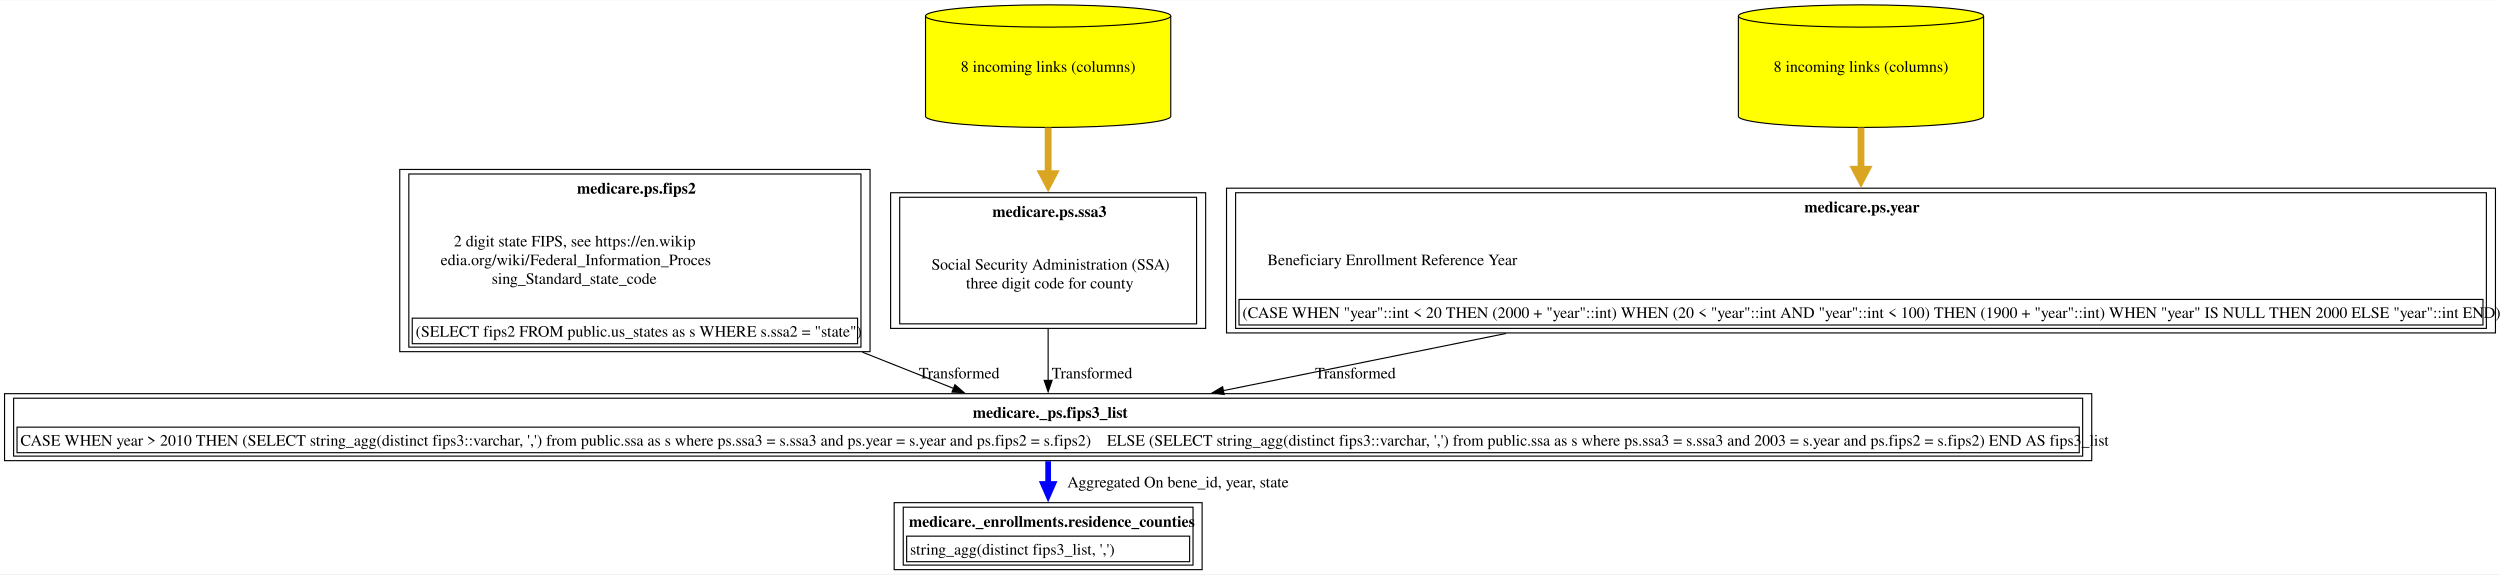
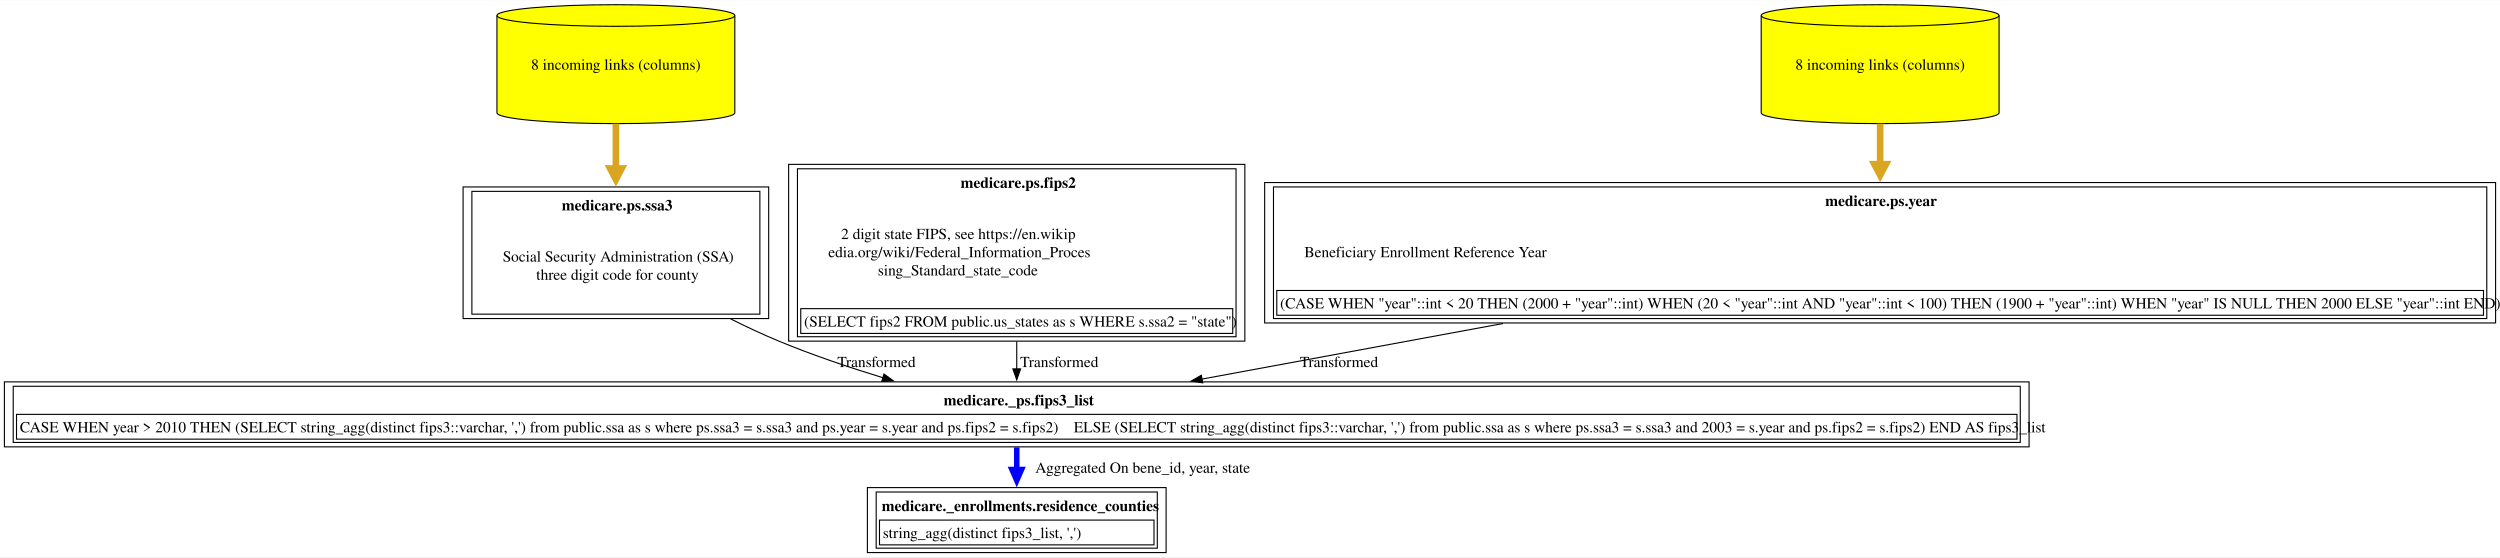
- <svg xmlns="http://www.w3.org/2000/svg" xmlns:xlink="http://www.w3.org/1999/xlink" width="2202pt" height="506pt" viewBox="0.00 0.00 2202.12 505.50">
+ <svg xmlns="http://www.w3.org/2000/svg" xmlns:xlink="http://www.w3.org/1999/xlink" width="2270pt" height="506pt" viewBox="0.00 0.00 2270.12 505.50">
  <g id="graph0" class="graph" transform="scale(1 1) rotate(0) translate(4 501.5)">
-     <polygon fill="white" stroke="none" points="-4,4 -4,-501.5 2198.12,-501.5 2198.12,4 -4,4" />
+     <polygon fill="white" stroke="none" points="-4,4 -4,-501.5 2266.12,-501.5 2266.12,4 -4,4" />
    <g id="node1" class="node">
      <g id="a_node1">
        <a xlink:href="../medicare._enrollments/residence_counties.html" xlink:title="&lt;TABLE&gt;" target="_blank">
          <polygon fill="none" stroke="black" points="1054.88,-59 783.62,-59 783.62,0 1054.88,0 1054.88,-59" />
          <text text-anchor="start" x="796.62" y="-37.7" font-family="Times,serif" font-weight="bold" font-size="14.00">medicare._enrollments.residence_counties</text>
          <polygon fill="none" stroke="black" points="794.62,-7 794.62,-29.5 1043.88,-29.5 1043.88,-7 794.62,-7" />
          <text text-anchor="start" x="797.62" y="-13.2" font-family="Times,serif" font-size="14.00">string_agg(distinct fips3_list, ',')</text>
          <polygon fill="none" stroke="black" points="791.62,-4 791.62,-55 1046.88,-55 1046.88,-4 791.62,-4" />
        </a>
      </g>
    </g>
    <g id="node2" class="node">
      <g id="a_node2">
        <a xlink:href="../medicare._ps/fips3_list.html" xlink:title="&lt;TABLE&gt;" target="_blank">
          <polygon fill="none" stroke="black" points="1838.5,-155 0,-155 0,-96 1838.5,-96 1838.5,-155" />
          <text text-anchor="start" x="852.88" y="-133.7" font-family="Times,serif" font-weight="bold" font-size="14.00">medicare._ps.fips3_list</text>
          <polygon fill="none" stroke="black" points="11,-103 11,-125.5 1827.5,-125.5 1827.5,-103 11,-103" />
          <text text-anchor="start" x="14" y="-109.2" font-family="Times,serif" font-size="14.00">CASE WHEN year &gt; 2010 THEN (SELECT string_agg(distinct fips3::varchar, ',') from public.ssa as s where ps.ssa3 = s.ssa3 and ps.year = s.year and ps.fips2 = s.fips2)    ELSE (SELECT string_agg(distinct fips3::varchar, ',') from public.ssa as s where ps.ssa3 = s.ssa3 and 2003 = s.year and ps.fips2 = s.fips2) END AS fips3_list</text>
          <polygon fill="none" stroke="black" points="8,-100 8,-151 1830.5,-151 1830.5,-100 8,-100" />
        </a>
      </g>
    </g>
    <g id="edge1" class="edge">
      <path fill="none" stroke="blue" stroke-width="5" d="M919.25,-95.53C919.25,-89.13 919.25,-82.2 919.25,-75.33" />
      <polygon fill="blue" stroke="blue" stroke-width="5" points="923.63,-75.45 919.25,-65.45 914.88,-75.45 923.63,-75.45" />
      <text text-anchor="middle" x="1033.62" y="-72.45" font-family="Times,serif" font-size="14.00">	  Aggregated On bene_id, year, state</text>
    </g>
    <g id="node3" class="node">
      <g id="a_node3">
-         <a xlink:href="../medicare.ps/fips2.html" xlink:title="&lt;TABLE&gt;" target="_blank">
-           <polygon fill="none" stroke="black" points="762.38,-352.5 348.12,-352.5 348.12,-192 762.38,-192 762.38,-352.5" />
-           <text text-anchor="start" x="504.25" y="-331.2" font-family="Times,serif" font-weight="bold" font-size="14.00">medicare.ps.fips2</text>
-           <text text-anchor="start" x="395.75" y="-284.7" font-family="Times,serif" font-size="14.00">2 digit state FIPS, see https://en.wikip</text>
-           <text text-anchor="start" x="384.12" y="-268.2" font-family="Times,serif" font-size="14.00">edia.org/wiki/Federal_Information_Proces</text>
-           <text text-anchor="start" x="429.12" y="-251.7" font-family="Times,serif" font-size="14.00">sing_Standard_state_code</text>
-           <polygon fill="none" stroke="black" points="359.12,-199 359.12,-221.5 751.38,-221.5 751.38,-199 359.12,-199" />
-           <text text-anchor="start" x="362.12" y="-205.2" font-family="Times,serif" font-size="14.00">(SELECT fips2 FROM public.us_states as s WHERE s.ssa2 = "state")</text>
-           <polygon fill="none" stroke="black" points="356.12,-196 356.12,-348.5 754.38,-348.5 754.38,-196 356.12,-196" />
+         <a xlink:href="../medicare.ps/ssa3.html" xlink:title="&lt;TABLE&gt;" target="_blank">
+           <polygon fill="none" stroke="black" points="694,-332 416.5,-332 416.5,-212.5 694,-212.5 694,-332" />
+           <text text-anchor="start" x="506.12" y="-310.7" font-family="Times,serif" font-weight="bold" font-size="14.00">medicare.ps.ssa3</text>
+           <text text-anchor="start" x="452.5" y="-264.2" font-family="Times,serif" font-size="14.00">Social Security Administration (SSA)</text>
+           <text text-anchor="start" x="482.88" y="-247.7" font-family="Times,serif" font-size="14.00">three digit code for county</text>
+           <polygon fill="none" stroke="black" points="424.5,-216.5 424.5,-328 686,-328 686,-216.5 424.5,-216.5" />
        </a>
      </g>
    </g>
    <g id="edge2" class="edge">
-       <path fill="none" stroke="black" d="M755.62,-191.57C783.93,-180.31 811.65,-169.29 835.99,-159.61" />
-       <polygon fill="black" stroke="black" points="837.16,-162.91 845.16,-155.96 834.57,-156.41 837.16,-162.91" />
-       <text text-anchor="middle" x="840.88" y="-168.45" font-family="Times,serif" font-size="14.00">  Transformed</text>
+       <path fill="none" stroke="black" d="M659.52,-212.15C674,-204.91 688.85,-197.97 703.25,-192 733.28,-179.55 766.54,-168.29 797.77,-158.75" />
+       <polygon fill="black" stroke="black" points="798.71,-162.13 807.27,-155.89 796.69,-155.42 798.71,-162.13" />
+       <text text-anchor="middle" x="791.88" y="-168.45" font-family="Times,serif" font-size="14.00">  Transformed</text>
    </g>
    <g id="node4" class="node">
      <g id="a_node4">
-         <a xlink:href="../medicare.ps/ssa3.html" xlink:title="&lt;TABLE&gt;" target="_blank">
-           <polygon fill="none" stroke="black" points="1058,-332 780.5,-332 780.5,-212.5 1058,-212.5 1058,-332" />
-           <text text-anchor="start" x="870.12" y="-310.7" font-family="Times,serif" font-weight="bold" font-size="14.00">medicare.ps.ssa3</text>
-           <text text-anchor="start" x="816.5" y="-264.2" font-family="Times,serif" font-size="14.00">Social Security Administration (SSA)</text>
-           <text text-anchor="start" x="846.88" y="-247.7" font-family="Times,serif" font-size="14.00">three digit code for county</text>
-           <polygon fill="none" stroke="black" points="788.5,-216.5 788.5,-328 1050,-328 1050,-216.5 788.5,-216.5" />
+         <a xlink:href="../medicare.ps/ssa3.html" xlink:title="8 incoming links (columns)" target="_blank">
+           <path fill="yellow" stroke="black" d="M663.25,-487.68C663.25,-493.1 614.84,-497.5 555.25,-497.5 495.66,-497.5 447.25,-493.1 447.25,-487.68 447.25,-487.68 447.25,-399.32 447.25,-399.32 447.25,-393.9 495.66,-389.5 555.25,-389.5 614.84,-389.5 663.25,-393.9 663.25,-399.32 663.25,-399.32 663.25,-487.68 663.25,-487.68" />
+           <path fill="none" stroke="black" d="M663.25,-487.68C663.25,-482.26 614.84,-477.86 555.25,-477.86 495.66,-477.86 447.25,-482.26 447.25,-487.68" />
+           <text text-anchor="middle" x="555.25" y="-438.45" font-family="Times,serif" font-size="14.00">8 incoming links (columns)</text>
        </a>
      </g>
    </g>
    <g id="edge3" class="edge">
-       <path fill="none" stroke="black" d="M919.25,-212.37C919.25,-196.97 919.25,-180.71 919.25,-166.54" />
-       <polygon fill="black" stroke="black" points="922.75,-166.7 919.25,-156.7 915.75,-166.7 922.75,-166.7" />
-       <text text-anchor="middle" x="957.88" y="-168.45" font-family="Times,serif" font-size="14.00">  Transformed</text>
+       <path fill="none" stroke="goldenrod" stroke-width="6" d="M555.25,-389.41C555.25,-376.38 555.25,-362.19 555.25,-348.34" />
+       <polygon fill="goldenrod" stroke="goldenrod" stroke-width="6" points="560.5,-348.79 555.25,-338.79 550,-348.79 560.5,-348.79" />
    </g>
    <g id="node5" class="node">
      <g id="a_node5">
-         <a xlink:href="../medicare.ps/ssa3.html" xlink:title="8 incoming links (columns)" target="_blank">
-           <path fill="yellow" stroke="black" d="M1027.25,-487.68C1027.25,-493.1 978.84,-497.5 919.25,-497.5 859.66,-497.5 811.25,-493.1 811.25,-487.68 811.25,-487.68 811.25,-399.32 811.25,-399.32 811.25,-393.9 859.66,-389.5 919.25,-389.5 978.84,-389.5 1027.25,-393.9 1027.25,-399.32 1027.25,-399.32 1027.25,-487.68 1027.25,-487.68" />
-           <path fill="none" stroke="black" d="M1027.25,-487.68C1027.25,-482.26 978.84,-477.86 919.25,-477.86 859.66,-477.86 811.25,-482.26 811.25,-487.68" />
-           <text text-anchor="middle" x="919.25" y="-438.45" font-family="Times,serif" font-size="14.00">8 incoming links (columns)</text>
+         <a xlink:href="../medicare.ps/fips2.html" xlink:title="&lt;TABLE&gt;" target="_blank">
+           <polygon fill="none" stroke="black" points="1126.38,-352.5 712.12,-352.5 712.12,-192 1126.38,-192 1126.38,-352.5" />
+           <text text-anchor="start" x="868.25" y="-331.2" font-family="Times,serif" font-weight="bold" font-size="14.00">medicare.ps.fips2</text>
+           <text text-anchor="start" x="759.75" y="-284.7" font-family="Times,serif" font-size="14.00">2 digit state FIPS, see https://en.wikip</text>
+           <text text-anchor="start" x="748.12" y="-268.2" font-family="Times,serif" font-size="14.00">edia.org/wiki/Federal_Information_Proces</text>
+           <text text-anchor="start" x="793.12" y="-251.7" font-family="Times,serif" font-size="14.00">sing_Standard_state_code</text>
+           <polygon fill="none" stroke="black" points="723.12,-199 723.12,-221.5 1115.38,-221.5 1115.38,-199 723.12,-199" />
+           <text text-anchor="start" x="726.12" y="-205.2" font-family="Times,serif" font-size="14.00">(SELECT fips2 FROM public.us_states as s WHERE s.ssa2 = "state")</text>
+           <polygon fill="none" stroke="black" points="720.12,-196 720.12,-348.5 1118.38,-348.5 1118.38,-196 720.12,-196" />
        </a>
      </g>
    </g>
    <g id="edge4" class="edge">
-       <path fill="none" stroke="goldenrod" stroke-width="6" d="M919.25,-389.41C919.25,-376.38 919.25,-362.19 919.25,-348.34" />
-       <polygon fill="goldenrod" stroke="goldenrod" stroke-width="6" points="924.5,-348.79 919.25,-338.79 914,-348.79 924.5,-348.79" />
+       <path fill="none" stroke="black" d="M919.25,-191.68C919.25,-183.04 919.25,-174.54 919.25,-166.68" />
+       <polygon fill="black" stroke="black" points="922.75,-166.81 919.25,-156.81 915.75,-166.81 922.75,-166.81" />
+       <text text-anchor="middle" x="957.88" y="-168.45" font-family="Times,serif" font-size="14.00">  Transformed</text>
    </g>
    <g id="node6" class="node">
      <g id="a_node6">
        <a xlink:href="../medicare.ps/year.html" xlink:title="&lt;TABLE&gt;" target="_blank">
-           <polygon fill="none" stroke="black" points="2194.12,-336 1076.38,-336 1076.38,-208.5 2194.12,-208.5 2194.12,-336" />
-           <text text-anchor="start" x="1585.38" y="-314.7" font-family="Times,serif" font-weight="bold" font-size="14.00">medicare.ps.year</text>
-           <text text-anchor="start" x="1112.38" y="-268.2" font-family="Times,serif" font-size="14.00">Beneficiary Enrollment Reference Year</text>
-           <polygon fill="none" stroke="black" points="1087.38,-215.5 1087.38,-238 2183.12,-238 2183.12,-215.5 1087.38,-215.5" />
-           <text text-anchor="start" x="1090.38" y="-221.7" font-family="Times,serif" font-size="14.00">(CASE WHEN "year"::int &lt; 20 THEN (2000 + "year"::int) WHEN (20 &lt; "year"::int AND "year"::int &lt; 100) THEN (1900 + "year"::int) WHEN "year" IS NULL THEN 2000 ELSE "year"::int END)</text>
-           <polygon fill="none" stroke="black" points="1084.38,-212.5 1084.38,-332 2186.12,-332 2186.12,-212.5 1084.38,-212.5" />
+           <polygon fill="none" stroke="black" points="2262.12,-336 1144.38,-336 1144.38,-208.5 2262.12,-208.5 2262.12,-336" />
+           <text text-anchor="start" x="1653.38" y="-314.7" font-family="Times,serif" font-weight="bold" font-size="14.00">medicare.ps.year</text>
+           <text text-anchor="start" x="1180.38" y="-268.2" font-family="Times,serif" font-size="14.00">Beneficiary Enrollment Reference Year</text>
+           <polygon fill="none" stroke="black" points="1155.38,-215.5 1155.38,-238 2251.12,-238 2251.12,-215.5 1155.38,-215.5" />
+           <text text-anchor="start" x="1158.38" y="-221.7" font-family="Times,serif" font-size="14.00">(CASE WHEN "year"::int &lt; 20 THEN (2000 + "year"::int) WHEN (20 &lt; "year"::int AND "year"::int &lt; 100) THEN (1900 + "year"::int) WHEN "year" IS NULL THEN 2000 ELSE "year"::int END)</text>
+           <polygon fill="none" stroke="black" points="1152.38,-212.5 1152.38,-332 2254.12,-332 2254.12,-212.5 1152.38,-212.5" />
        </a>
      </g>
    </g>
    <g id="edge5" class="edge">
-       <path fill="none" stroke="black" d="M1322.5,-208.02C1236.21,-190.58 1146.36,-172.41 1073.42,-157.67" />
-       <polygon fill="black" stroke="black" points="1074.31,-154.28 1063.81,-155.73 1072.92,-161.14 1074.31,-154.28" />
-       <text text-anchor="middle" x="1189.88" y="-168.45" font-family="Times,serif" font-size="14.00">  Transformed</text>
+       <path fill="none" stroke="black" d="M1360.8,-208.02C1266.03,-190.53 1167.32,-172.3 1087.33,-157.53" />
+       <polygon fill="black" stroke="black" points="1088.13,-154.12 1077.66,-155.75 1086.86,-161.01 1088.13,-154.12" />
+       <text text-anchor="middle" x="1211.88" y="-168.45" font-family="Times,serif" font-size="14.00">  Transformed</text>
    </g>
    <g id="node7" class="node">
      <g id="a_node7">
        <a xlink:href="../medicare.ps/year.html" xlink:title="8 incoming links (columns)" target="_blank">
-           <path fill="yellow" stroke="black" d="M1743.25,-487.68C1743.25,-493.1 1694.84,-497.5 1635.25,-497.5 1575.66,-497.5 1527.25,-493.1 1527.25,-487.68 1527.25,-487.68 1527.25,-399.32 1527.25,-399.32 1527.25,-393.9 1575.66,-389.5 1635.25,-389.5 1694.84,-389.5 1743.25,-393.9 1743.25,-399.32 1743.25,-399.32 1743.25,-487.68 1743.25,-487.68" />
-           <path fill="none" stroke="black" d="M1743.25,-487.68C1743.25,-482.26 1694.84,-477.86 1635.25,-477.86 1575.66,-477.86 1527.25,-482.26 1527.25,-487.68" />
-           <text text-anchor="middle" x="1635.25" y="-438.45" font-family="Times,serif" font-size="14.00">8 incoming links (columns)</text>
+           <path fill="yellow" stroke="black" d="M1811.25,-487.68C1811.25,-493.1 1762.84,-497.5 1703.25,-497.5 1643.66,-497.5 1595.25,-493.1 1595.25,-487.68 1595.25,-487.68 1595.25,-399.32 1595.25,-399.32 1595.25,-393.9 1643.66,-389.5 1703.25,-389.5 1762.84,-389.5 1811.25,-393.9 1811.25,-399.32 1811.25,-399.32 1811.25,-487.68 1811.25,-487.68" />
+           <path fill="none" stroke="black" d="M1811.25,-487.68C1811.25,-482.26 1762.84,-477.86 1703.25,-477.86 1643.66,-477.86 1595.25,-482.26 1595.25,-487.68" />
+           <text text-anchor="middle" x="1703.25" y="-438.45" font-family="Times,serif" font-size="14.00">8 incoming links (columns)</text>
        </a>
      </g>
    </g>
    <g id="edge6" class="edge">
-       <path fill="none" stroke="goldenrod" stroke-width="6" d="M1635.25,-389.41C1635.25,-377.68 1635.25,-365.01 1635.25,-352.5" />
-       <polygon fill="goldenrod" stroke="goldenrod" stroke-width="6" points="1640.5,-352.68 1635.25,-342.68 1630,-352.68 1640.5,-352.68" />
+       <path fill="none" stroke="goldenrod" stroke-width="6" d="M1703.25,-389.41C1703.25,-377.68 1703.25,-365.01 1703.25,-352.5" />
+       <polygon fill="goldenrod" stroke="goldenrod" stroke-width="6" points="1708.5,-352.68 1703.25,-342.68 1698,-352.68 1708.5,-352.68" />
    </g>
  </g>
</svg>
